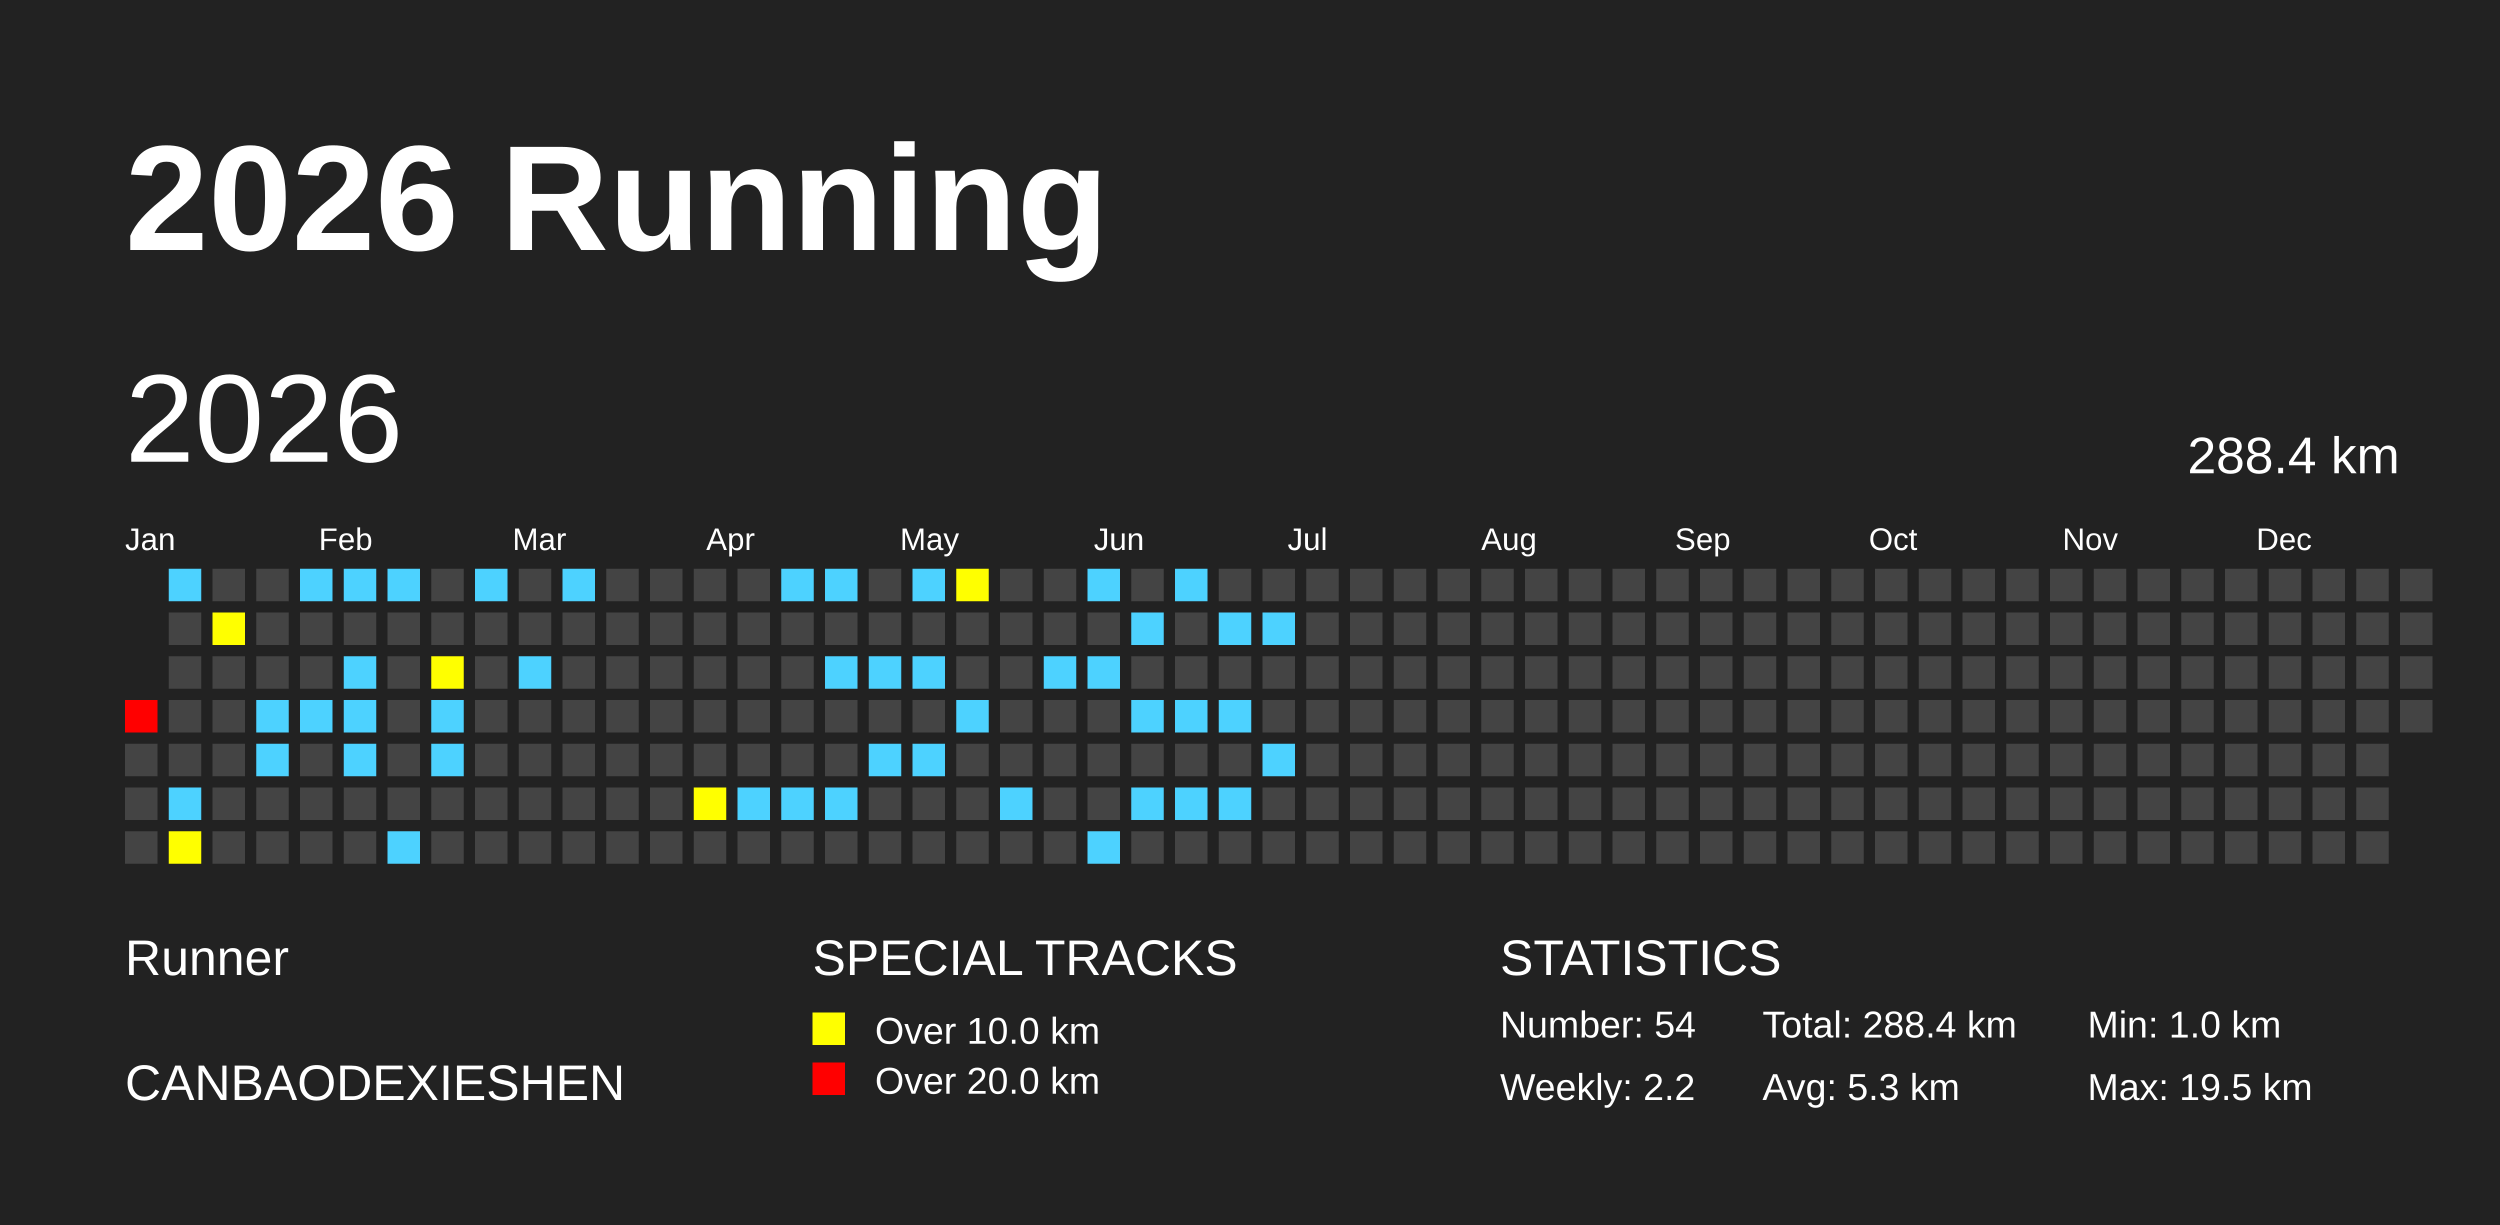
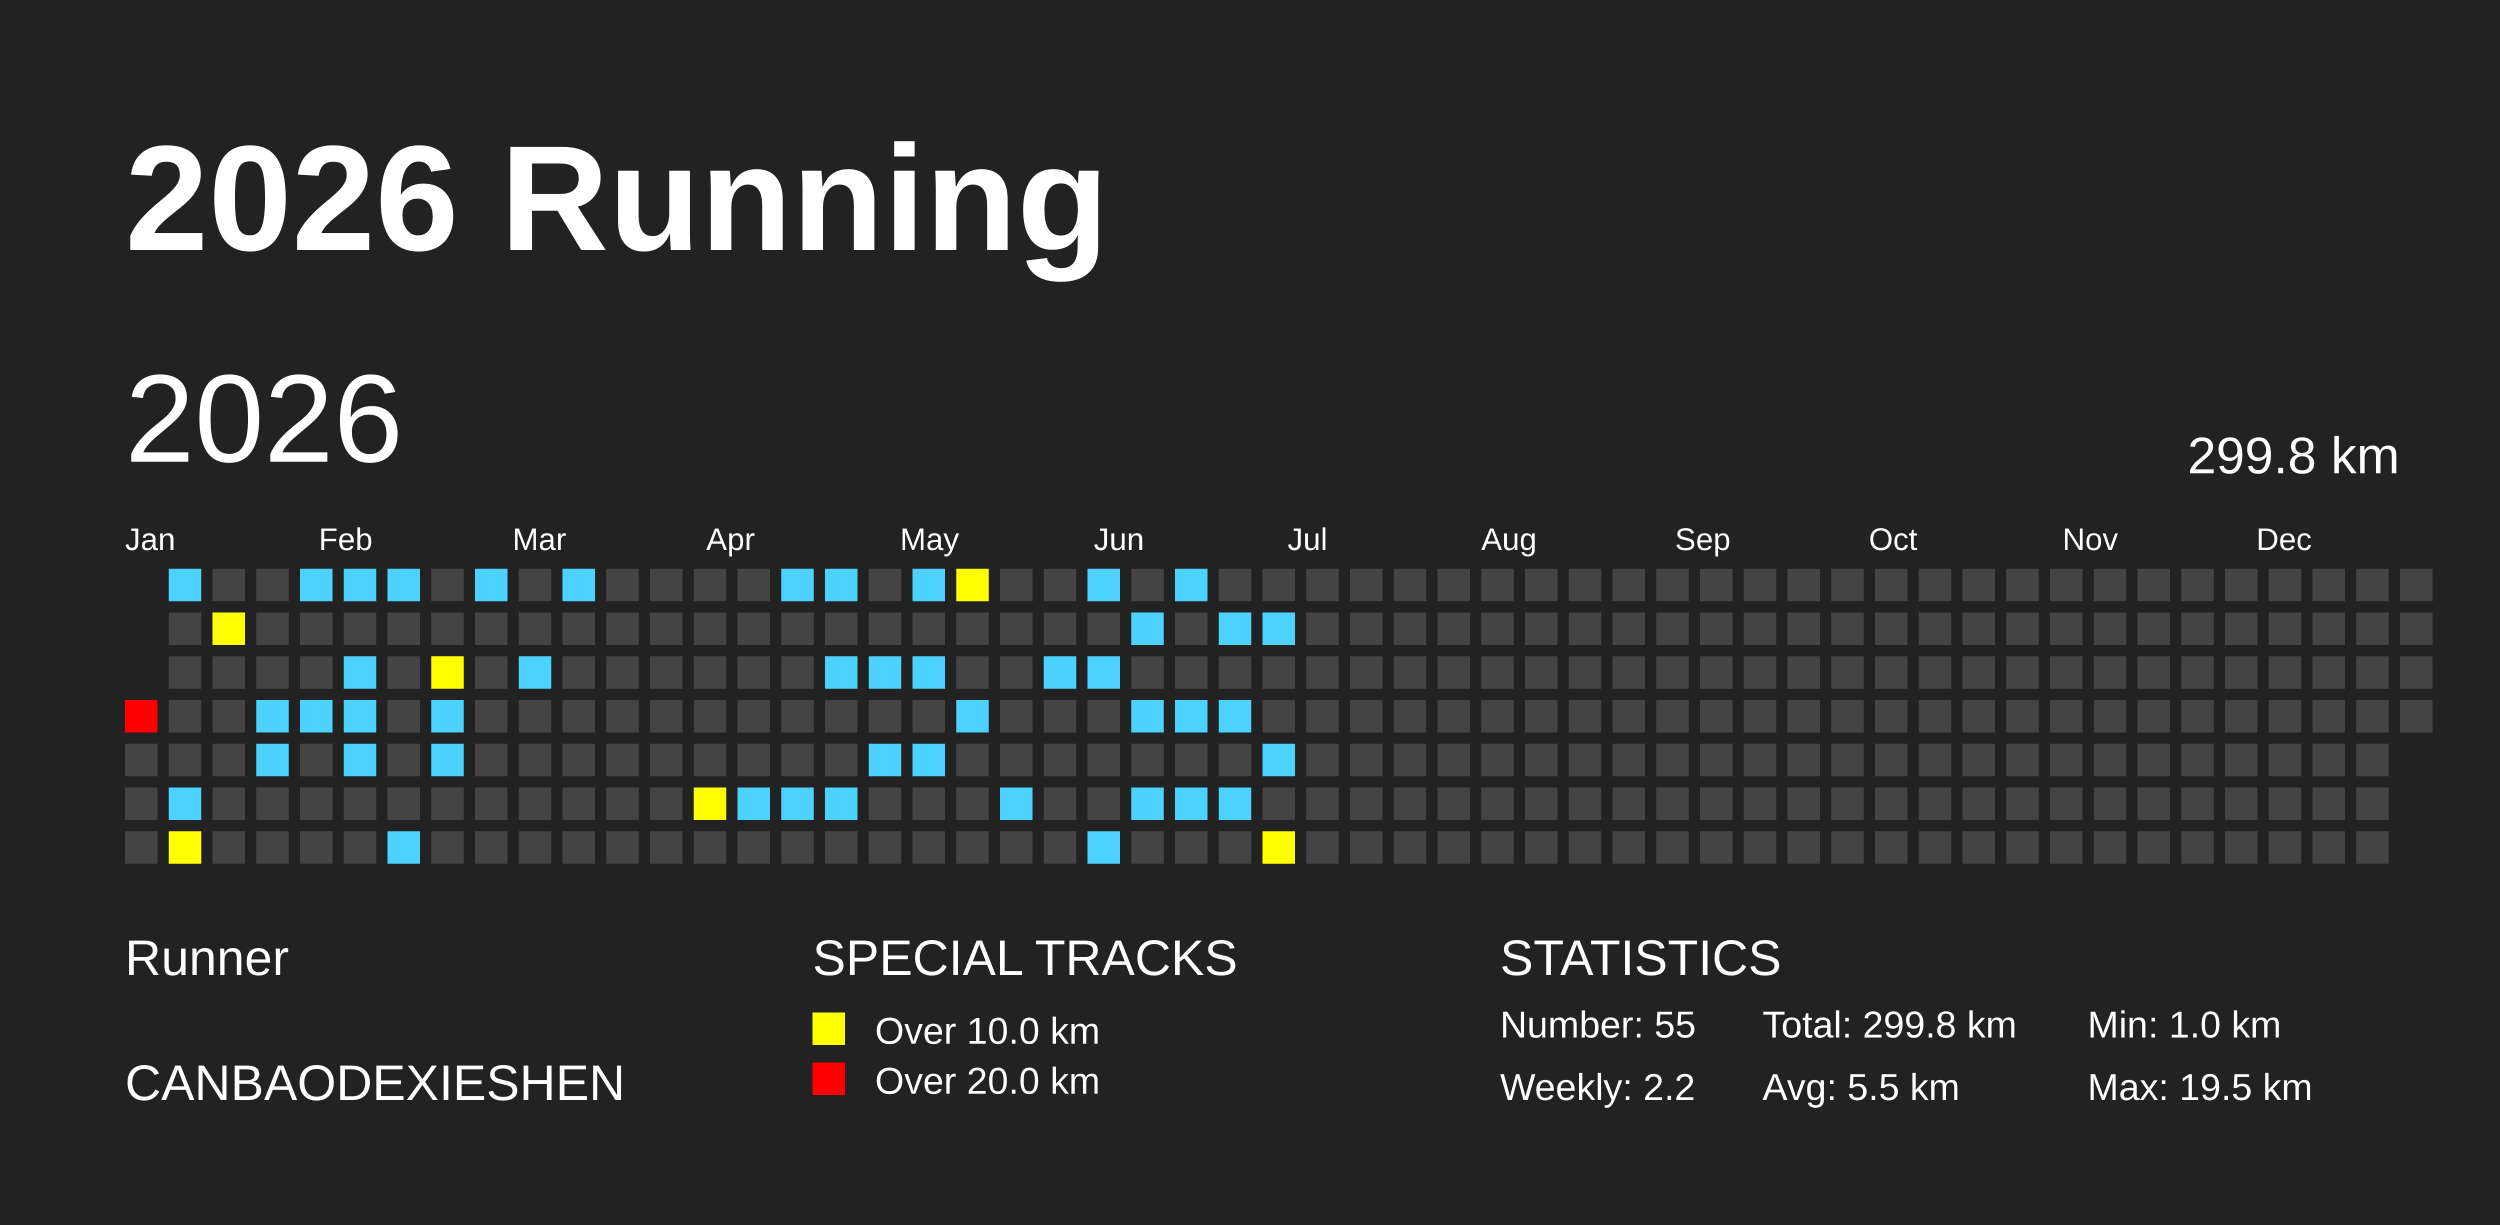
<svg xmlns="http://www.w3.org/2000/svg" baseProfile="full" height="98mm" version="1.1" viewBox="0,0,200,98" width="200mm">
  <defs>
    <pattern height="2" id="indoor-stripe" patternUnits="userSpaceOnUse" width="2">
      <line stroke="white" stroke-opacity="0.45" stroke-width="0.5" x1="0" x2="2" y1="2" y2="0" />
    </pattern>
  </defs>
  <rect fill="#222222" height="98" width="200" x="0" y="0" />
  <text fill="#FFFFFF" style="font-size:12px; font-family:Arial; font-weight:bold;" x="10" y="20">2026 Running</text>
  <text fill="#FFFFFF" style="font-size:4px; font-family:Arial" x="10" y="78">Runner</text>
  <text fill="#FFFFFF" style="font-size:4px; font-family:Arial" x="10" y="88">CANBAODEXIESHEN</text>
  <text fill="#FFFFFF" style="font-size:4px; font-family:Arial" x="65" y="78">SPECIAL TRACKS</text>
  <rect fill="yellow" height="2.6" width="2.6" x="65" y="81" />
  <text fill="#FFFFFF" style="font-size:3px; font-family:Arial" x="70" y="83.5">Over 10.0 km</text>
  <rect fill="red" height="2.6" width="2.6" x="65" y="85" />
  <text fill="#FFFFFF" style="font-size:3px; font-family:Arial" x="70" y="87.5">Over 20.0 km</text>
  <text fill="#FFFFFF" style="font-size:4px; font-family:Arial" x="120" y="78">STATISTICS</text>
-   <text fill="#FFFFFF" style="font-size:3px; font-family:Arial" x="120" y="83">Number: 54</text>
+   <text fill="#FFFFFF" style="font-size:3px; font-family:Arial" x="120" y="83">Number: 55</text>
  <text fill="#FFFFFF" style="font-size:3px; font-family:Arial" x="120" y="88">Weekly: 2.2</text>
-   <text fill="#FFFFFF" style="font-size:3px; font-family:Arial" x="141" y="83">Total: 288.4 km</text>
-   <text fill="#FFFFFF" style="font-size:3px; font-family:Arial" x="141" y="88">Avg: 5.3 km</text>
+   <text fill="#FFFFFF" style="font-size:3px; font-family:Arial" x="141" y="83">Total: 299.8 km</text>
+   <text fill="#FFFFFF" style="font-size:3px; font-family:Arial" x="141" y="88">Avg: 5.5 km</text>
  <text fill="#FFFFFF" style="font-size:3px; font-family:Arial" x="167" y="83">Min: 1.0 km</text>
  <text fill="#FFFFFF" style="font-size:3px; font-family:Arial" x="167" y="88">Max: 19.5 km</text>
  <text dominant-baseline="hanging" fill="#FFFFFF" style="font-size:10.0px; font-family:Arial;" x="10" y="30">2026</text>
-   <text dominant-baseline="hanging" fill="#FFFFFF" style="font-size:4.125px; font-family:Arial;" x="175" y="35">288.4 km</text>
+   <text dominant-baseline="hanging" fill="#FFFFFF" style="font-size:4.125px; font-family:Arial;" x="175" y="35">299.8 km</text>
  <text fill="#FFFFFF" style="font-size:2.5px; font-family:Arial" x="10.0" y="44">Jan</text>
  <text fill="#FFFFFF" style="font-size:2.5px; font-family:Arial" x="25.5" y="44">Feb</text>
  <text fill="#FFFFFF" style="font-size:2.5px; font-family:Arial" x="41.0" y="44">Mar</text>
  <text fill="#FFFFFF" style="font-size:2.5px; font-family:Arial" x="56.5" y="44">Apr</text>
  <text fill="#FFFFFF" style="font-size:2.5px; font-family:Arial" x="72.0" y="44">May</text>
  <text fill="#FFFFFF" style="font-size:2.5px; font-family:Arial" x="87.5" y="44">Jun</text>
  <text fill="#FFFFFF" style="font-size:2.5px; font-family:Arial" x="103.0" y="44">Jul</text>
  <text fill="#FFFFFF" style="font-size:2.5px; font-family:Arial" x="118.5" y="44">Aug</text>
  <text fill="#FFFFFF" style="font-size:2.5px; font-family:Arial" x="134.0" y="44">Sep</text>
  <text fill="#FFFFFF" style="font-size:2.5px; font-family:Arial" x="149.5" y="44">Oct</text>
  <text fill="#FFFFFF" style="font-size:2.5px; font-family:Arial" x="165.0" y="44">Nov</text>
  <text fill="#FFFFFF" style="font-size:2.5px; font-family:Arial" x="180.5" y="44">Dec</text>
  <rect fill="red" height="2.6" width="2.6" x="10.0" y="56.0" />
  <rect fill="#444444" height="2.6" width="2.6" x="10.0" y="59.5" />
  <rect fill="#444444" height="2.6" width="2.6" x="10.0" y="63.0" />
  <rect fill="#444444" height="2.6" width="2.6" x="10.0" y="66.5" />
  <rect fill="#4DD2FF" height="2.6" width="2.6" x="13.5" y="45.5" />
  <rect fill="#444444" height="2.6" width="2.6" x="13.5" y="49.0" />
  <rect fill="#444444" height="2.6" width="2.6" x="13.5" y="52.5" />
  <rect fill="#444444" height="2.6" width="2.6" x="13.5" y="56.0" />
  <rect fill="#444444" height="2.6" width="2.6" x="13.5" y="59.5" />
  <rect fill="#4DD2FF" height="2.6" width="2.6" x="13.5" y="63.0" />
  <rect fill="yellow" height="2.6" width="2.6" x="13.5" y="66.5" />
  <rect fill="#444444" height="2.6" width="2.6" x="17.0" y="45.5" />
  <rect fill="yellow" height="2.6" width="2.6" x="17.0" y="49.0" />
  <rect fill="#444444" height="2.6" width="2.6" x="17.0" y="52.5" />
  <rect fill="#444444" height="2.6" width="2.6" x="17.0" y="56.0" />
  <rect fill="#444444" height="2.6" width="2.6" x="17.0" y="59.5" />
  <rect fill="#444444" height="2.6" width="2.6" x="17.0" y="63.0" />
  <rect fill="#444444" height="2.6" width="2.6" x="17.0" y="66.5" />
  <rect fill="#444444" height="2.6" width="2.6" x="20.5" y="45.5" />
  <rect fill="#444444" height="2.6" width="2.6" x="20.5" y="49.0" />
  <rect fill="#444444" height="2.6" width="2.6" x="20.5" y="52.5" />
  <rect fill="#4DD2FF" height="2.6" width="2.6" x="20.5" y="56.0" />
  <rect fill="#4DD2FF" height="2.6" width="2.6" x="20.5" y="59.5" />
  <rect fill="#444444" height="2.6" width="2.6" x="20.5" y="63.0" />
  <rect fill="#444444" height="2.6" width="2.6" x="20.5" y="66.5" />
  <rect fill="#4DD2FF" height="2.6" width="2.6" x="24.0" y="45.5" />
  <rect fill="#444444" height="2.6" width="2.6" x="24.0" y="49.0" />
  <rect fill="#444444" height="2.6" width="2.6" x="24.0" y="52.5" />
  <rect fill="#4DD2FF" height="2.6" width="2.6" x="24.0" y="56.0" />
  <rect fill="#444444" height="2.6" width="2.6" x="24.0" y="59.5" />
  <rect fill="#444444" height="2.6" width="2.6" x="24.0" y="63.0" />
  <rect fill="#444444" height="2.6" width="2.6" x="24.0" y="66.5" />
  <rect fill="#4DD2FF" height="2.6" width="2.6" x="27.5" y="45.5" />
  <rect fill="#444444" height="2.6" width="2.6" x="27.5" y="49.0" />
  <rect fill="#4DD2FF" height="2.6" width="2.6" x="27.5" y="52.5" />
  <rect fill="#4DD2FF" height="2.6" width="2.6" x="27.5" y="56.0" />
  <rect fill="#4DD2FF" height="2.6" width="2.6" x="27.5" y="59.5" />
  <rect fill="#444444" height="2.6" width="2.6" x="27.5" y="63.0" />
  <rect fill="#444444" height="2.6" width="2.6" x="27.5" y="66.5" />
  <rect fill="#4DD2FF" height="2.6" width="2.6" x="31.0" y="45.5" />
  <rect fill="#444444" height="2.6" width="2.6" x="31.0" y="49.0" />
  <rect fill="#444444" height="2.6" width="2.6" x="31.0" y="52.5" />
  <rect fill="#444444" height="2.6" width="2.6" x="31.0" y="56.0" />
  <rect fill="#444444" height="2.6" width="2.6" x="31.0" y="59.5" />
  <rect fill="#444444" height="2.6" width="2.6" x="31.0" y="63.0" />
  <rect fill="#4DD2FF" height="2.6" width="2.6" x="31.0" y="66.5" />
  <rect fill="#444444" height="2.6" width="2.6" x="34.5" y="45.5" />
  <rect fill="#444444" height="2.6" width="2.6" x="34.5" y="49.0" />
  <rect fill="yellow" height="2.6" width="2.6" x="34.5" y="52.5" />
  <rect fill="#4DD2FF" height="2.6" width="2.6" x="34.5" y="56.0" />
  <rect fill="#4DD2FF" height="2.6" width="2.6" x="34.5" y="59.5" />
  <rect fill="#444444" height="2.6" width="2.6" x="34.5" y="63.0" />
  <rect fill="#444444" height="2.6" width="2.6" x="34.5" y="66.5" />
  <rect fill="#4DD2FF" height="2.6" width="2.6" x="38.0" y="45.5" />
  <rect fill="#444444" height="2.6" width="2.6" x="38.0" y="49.0" />
  <rect fill="#444444" height="2.6" width="2.6" x="38.0" y="52.5" />
  <rect fill="#444444" height="2.6" width="2.6" x="38.0" y="56.0" />
  <rect fill="#444444" height="2.6" width="2.6" x="38.0" y="59.5" />
  <rect fill="#444444" height="2.6" width="2.6" x="38.0" y="63.0" />
  <rect fill="#444444" height="2.6" width="2.6" x="38.0" y="66.5" />
  <rect fill="#444444" height="2.6" width="2.6" x="41.5" y="45.5" />
  <rect fill="#444444" height="2.6" width="2.6" x="41.5" y="49.0" />
  <rect fill="#4DD2FF" height="2.6" width="2.6" x="41.5" y="52.5" />
  <rect fill="#444444" height="2.6" width="2.6" x="41.5" y="56.0" />
  <rect fill="#444444" height="2.6" width="2.6" x="41.5" y="59.5" />
  <rect fill="#444444" height="2.6" width="2.6" x="41.5" y="63.0" />
  <rect fill="#444444" height="2.6" width="2.6" x="41.5" y="66.5" />
  <rect fill="#4DD2FF" height="2.6" width="2.6" x="45.0" y="45.5" />
  <rect fill="#444444" height="2.6" width="2.6" x="45.0" y="49.0" />
  <rect fill="#444444" height="2.6" width="2.6" x="45.0" y="52.5" />
  <rect fill="#444444" height="2.6" width="2.6" x="45.0" y="56.0" />
  <rect fill="#444444" height="2.6" width="2.6" x="45.0" y="59.5" />
  <rect fill="#444444" height="2.6" width="2.6" x="45.0" y="63.0" />
  <rect fill="#444444" height="2.6" width="2.6" x="45.0" y="66.5" />
  <rect fill="#444444" height="2.6" width="2.6" x="48.5" y="45.5" />
  <rect fill="#444444" height="2.6" width="2.6" x="48.5" y="49.0" />
  <rect fill="#444444" height="2.6" width="2.6" x="48.5" y="52.5" />
  <rect fill="#444444" height="2.6" width="2.6" x="48.5" y="56.0" />
  <rect fill="#444444" height="2.6" width="2.6" x="48.5" y="59.5" />
  <rect fill="#444444" height="2.6" width="2.6" x="48.5" y="63.0" />
  <rect fill="#444444" height="2.6" width="2.6" x="48.5" y="66.5" />
  <rect fill="#444444" height="2.6" width="2.6" x="52.0" y="45.5" />
  <rect fill="#444444" height="2.6" width="2.6" x="52.0" y="49.0" />
  <rect fill="#444444" height="2.6" width="2.6" x="52.0" y="52.5" />
  <rect fill="#444444" height="2.6" width="2.6" x="52.0" y="56.0" />
  <rect fill="#444444" height="2.6" width="2.6" x="52.0" y="59.5" />
  <rect fill="#444444" height="2.6" width="2.6" x="52.0" y="63.0" />
  <rect fill="#444444" height="2.6" width="2.6" x="52.0" y="66.5" />
  <rect fill="#444444" height="2.6" width="2.6" x="55.5" y="45.5" />
  <rect fill="#444444" height="2.6" width="2.6" x="55.5" y="49.0" />
  <rect fill="#444444" height="2.6" width="2.6" x="55.5" y="52.5" />
  <rect fill="#444444" height="2.6" width="2.6" x="55.5" y="56.0" />
  <rect fill="#444444" height="2.6" width="2.6" x="55.5" y="59.5" />
  <rect fill="yellow" height="2.6" width="2.6" x="55.5" y="63.0" />
  <rect fill="#444444" height="2.6" width="2.6" x="55.5" y="66.5" />
  <rect fill="#444444" height="2.6" width="2.6" x="59.0" y="45.5" />
  <rect fill="#444444" height="2.6" width="2.6" x="59.0" y="49.0" />
  <rect fill="#444444" height="2.6" width="2.6" x="59.0" y="52.5" />
  <rect fill="#444444" height="2.6" width="2.6" x="59.0" y="56.0" />
  <rect fill="#444444" height="2.6" width="2.6" x="59.0" y="59.5" />
  <rect fill="#4DD2FF" height="2.6" width="2.6" x="59.0" y="63.0" />
  <rect fill="#444444" height="2.6" width="2.6" x="59.0" y="66.5" />
  <rect fill="#4DD2FF" height="2.6" width="2.6" x="62.5" y="45.5" />
  <rect fill="#444444" height="2.6" width="2.6" x="62.5" y="49.0" />
  <rect fill="#444444" height="2.6" width="2.6" x="62.5" y="52.5" />
  <rect fill="#444444" height="2.6" width="2.6" x="62.5" y="56.0" />
  <rect fill="#444444" height="2.6" width="2.6" x="62.5" y="59.5" />
  <rect fill="#4DD2FF" height="2.6" width="2.6" x="62.5" y="63.0" />
  <rect fill="#444444" height="2.6" width="2.6" x="62.5" y="66.5" />
  <rect fill="#4DD2FF" height="2.6" width="2.6" x="66.0" y="45.5" />
  <rect fill="#444444" height="2.6" width="2.6" x="66.0" y="49.0" />
  <rect fill="#4DD2FF" height="2.6" width="2.6" x="66.0" y="52.5" />
  <rect fill="#444444" height="2.6" width="2.6" x="66.0" y="56.0" />
  <rect fill="#444444" height="2.6" width="2.6" x="66.0" y="59.5" />
  <rect fill="#4DD2FF" height="2.6" width="2.6" x="66.0" y="63.0" />
  <rect fill="#444444" height="2.6" width="2.6" x="66.0" y="66.5" />
  <rect fill="#444444" height="2.6" width="2.6" x="69.5" y="45.5" />
  <rect fill="#444444" height="2.6" width="2.6" x="69.5" y="49.0" />
  <rect fill="#4DD2FF" height="2.6" width="2.6" x="69.5" y="52.5" />
  <rect fill="#444444" height="2.6" width="2.6" x="69.5" y="56.0" />
  <rect fill="#4DD2FF" height="2.6" width="2.6" x="69.5" y="59.5" />
  <rect fill="#444444" height="2.6" width="2.6" x="69.5" y="63.0" />
  <rect fill="#444444" height="2.6" width="2.6" x="69.5" y="66.5" />
  <rect fill="#4DD2FF" height="2.6" width="2.6" x="73.0" y="45.5" />
  <rect fill="#444444" height="2.6" width="2.6" x="73.0" y="49.0" />
  <rect fill="#4DD2FF" height="2.6" width="2.6" x="73.0" y="52.5" />
  <rect fill="#444444" height="2.6" width="2.6" x="73.0" y="56.0" />
  <rect fill="#4DD2FF" height="2.6" width="2.6" x="73.0" y="59.5" />
  <rect fill="#444444" height="2.6" width="2.6" x="73.0" y="63.0" />
  <rect fill="#444444" height="2.6" width="2.6" x="73.0" y="66.5" />
  <rect fill="yellow" height="2.6" width="2.6" x="76.5" y="45.5" />
  <rect fill="#444444" height="2.6" width="2.6" x="76.5" y="49.0" />
  <rect fill="#444444" height="2.6" width="2.6" x="76.5" y="52.5" />
  <rect fill="#4DD2FF" height="2.6" width="2.6" x="76.5" y="56.0" />
  <rect fill="#444444" height="2.6" width="2.6" x="76.5" y="59.5" />
  <rect fill="#444444" height="2.6" width="2.6" x="76.5" y="63.0" />
  <rect fill="#444444" height="2.6" width="2.6" x="76.5" y="66.5" />
  <rect fill="#444444" height="2.6" width="2.6" x="80.0" y="45.5" />
  <rect fill="#444444" height="2.6" width="2.6" x="80.0" y="49.0" />
  <rect fill="#444444" height="2.6" width="2.6" x="80.0" y="52.5" />
  <rect fill="#444444" height="2.6" width="2.6" x="80.0" y="56.0" />
  <rect fill="#444444" height="2.6" width="2.6" x="80.0" y="59.5" />
  <rect fill="#4DD2FF" height="2.6" width="2.6" x="80.0" y="63.0" />
  <rect fill="#444444" height="2.6" width="2.6" x="80.0" y="66.5" />
  <rect fill="#444444" height="2.6" width="2.6" x="83.5" y="45.5" />
  <rect fill="#444444" height="2.6" width="2.6" x="83.5" y="49.0" />
  <rect fill="#4DD2FF" height="2.6" width="2.6" x="83.5" y="52.5" />
  <rect fill="#444444" height="2.6" width="2.6" x="83.5" y="56.0" />
  <rect fill="#444444" height="2.6" width="2.6" x="83.5" y="59.5" />
  <rect fill="#444444" height="2.6" width="2.6" x="83.5" y="63.0" />
  <rect fill="#444444" height="2.6" width="2.6" x="83.5" y="66.5" />
  <rect fill="#4DD2FF" height="2.6" width="2.6" x="87.0" y="45.5" />
  <rect fill="#444444" height="2.6" width="2.6" x="87.0" y="49.0" />
  <rect fill="#4DD2FF" height="2.6" width="2.6" x="87.0" y="52.5" />
  <rect fill="#444444" height="2.6" width="2.6" x="87.0" y="56.0" />
  <rect fill="#444444" height="2.6" width="2.6" x="87.0" y="59.5" />
  <rect fill="#444444" height="2.6" width="2.6" x="87.0" y="63.0" />
  <rect fill="#4DD2FF" height="2.6" width="2.6" x="87.0" y="66.5" />
  <rect fill="#444444" height="2.6" width="2.6" x="90.5" y="45.5" />
  <rect fill="#4DD2FF" height="2.6" width="2.6" x="90.5" y="49.0" />
  <rect fill="#444444" height="2.6" width="2.6" x="90.5" y="52.5" />
  <rect fill="#4DD2FF" height="2.6" width="2.6" x="90.5" y="56.0" />
  <rect fill="#444444" height="2.6" width="2.6" x="90.5" y="59.5" />
  <rect fill="#4DD2FF" height="2.6" width="2.6" x="90.5" y="63.0" />
  <rect fill="#444444" height="2.6" width="2.6" x="90.5" y="66.5" />
  <rect fill="#4DD2FF" height="2.6" width="2.6" x="94.0" y="45.5" />
  <rect fill="#444444" height="2.6" width="2.6" x="94.0" y="49.0" />
  <rect fill="#444444" height="2.6" width="2.6" x="94.0" y="52.5" />
  <rect fill="#4DD2FF" height="2.6" width="2.6" x="94.0" y="56.0" />
  <rect fill="#444444" height="2.6" width="2.6" x="94.0" y="59.5" />
  <rect fill="#4DD2FF" height="2.6" width="2.6" x="94.0" y="63.0" />
  <rect fill="#444444" height="2.6" width="2.6" x="94.0" y="66.5" />
  <rect fill="#444444" height="2.6" width="2.6" x="97.5" y="45.5" />
  <rect fill="#4DD2FF" height="2.6" width="2.6" x="97.5" y="49.0" />
  <rect fill="#444444" height="2.6" width="2.6" x="97.5" y="52.5" />
  <rect fill="#4DD2FF" height="2.6" width="2.6" x="97.5" y="56.0" />
  <rect fill="#444444" height="2.6" width="2.6" x="97.5" y="59.5" />
  <rect fill="#4DD2FF" height="2.6" width="2.6" x="97.5" y="63.0" />
  <rect fill="#444444" height="2.6" width="2.6" x="97.5" y="66.5" />
  <rect fill="#444444" height="2.6" width="2.6" x="101.0" y="45.5" />
  <rect fill="#4DD2FF" height="2.6" width="2.6" x="101.0" y="49.0" />
  <rect fill="#444444" height="2.6" width="2.6" x="101.0" y="52.5" />
  <rect fill="#444444" height="2.6" width="2.6" x="101.0" y="56.0" />
  <rect fill="#4DD2FF" height="2.6" width="2.6" x="101.0" y="59.5" />
  <rect fill="#444444" height="2.6" width="2.6" x="101.0" y="63.0" />
-   <rect fill="#444444" height="2.6" width="2.6" x="101.0" y="66.5" />
+   <rect fill="yellow" height="2.6" width="2.6" x="101.0" y="66.5" />
  <rect fill="#444444" height="2.6" width="2.6" x="104.5" y="45.5" />
  <rect fill="#444444" height="2.6" width="2.6" x="104.5" y="49.0" />
  <rect fill="#444444" height="2.6" width="2.6" x="104.5" y="52.5" />
  <rect fill="#444444" height="2.6" width="2.6" x="104.5" y="56.0" />
  <rect fill="#444444" height="2.6" width="2.6" x="104.5" y="59.5" />
  <rect fill="#444444" height="2.6" width="2.6" x="104.5" y="63.0" />
  <rect fill="#444444" height="2.6" width="2.6" x="104.5" y="66.5" />
  <rect fill="#444444" height="2.6" width="2.6" x="108.0" y="45.5" />
  <rect fill="#444444" height="2.6" width="2.6" x="108.0" y="49.0" />
  <rect fill="#444444" height="2.6" width="2.6" x="108.0" y="52.5" />
  <rect fill="#444444" height="2.6" width="2.6" x="108.0" y="56.0" />
  <rect fill="#444444" height="2.6" width="2.6" x="108.0" y="59.5" />
  <rect fill="#444444" height="2.6" width="2.6" x="108.0" y="63.0" />
  <rect fill="#444444" height="2.6" width="2.6" x="108.0" y="66.5" />
  <rect fill="#444444" height="2.6" width="2.6" x="111.5" y="45.5" />
  <rect fill="#444444" height="2.6" width="2.6" x="111.5" y="49.0" />
  <rect fill="#444444" height="2.6" width="2.6" x="111.5" y="52.5" />
  <rect fill="#444444" height="2.6" width="2.6" x="111.5" y="56.0" />
  <rect fill="#444444" height="2.6" width="2.6" x="111.5" y="59.5" />
  <rect fill="#444444" height="2.6" width="2.6" x="111.5" y="63.0" />
  <rect fill="#444444" height="2.6" width="2.6" x="111.5" y="66.5" />
  <rect fill="#444444" height="2.6" width="2.6" x="115.0" y="45.5" />
  <rect fill="#444444" height="2.6" width="2.6" x="115.0" y="49.0" />
  <rect fill="#444444" height="2.6" width="2.6" x="115.0" y="52.5" />
  <rect fill="#444444" height="2.6" width="2.6" x="115.0" y="56.0" />
  <rect fill="#444444" height="2.6" width="2.6" x="115.0" y="59.5" />
  <rect fill="#444444" height="2.6" width="2.6" x="115.0" y="63.0" />
  <rect fill="#444444" height="2.6" width="2.6" x="115.0" y="66.5" />
  <rect fill="#444444" height="2.6" width="2.6" x="118.5" y="45.5" />
  <rect fill="#444444" height="2.6" width="2.6" x="118.5" y="49.0" />
  <rect fill="#444444" height="2.6" width="2.6" x="118.5" y="52.5" />
  <rect fill="#444444" height="2.6" width="2.6" x="118.5" y="56.0" />
  <rect fill="#444444" height="2.6" width="2.6" x="118.5" y="59.5" />
  <rect fill="#444444" height="2.6" width="2.6" x="118.5" y="63.0" />
  <rect fill="#444444" height="2.6" width="2.6" x="118.5" y="66.5" />
  <rect fill="#444444" height="2.6" width="2.6" x="122.0" y="45.5" />
  <rect fill="#444444" height="2.6" width="2.6" x="122.0" y="49.0" />
  <rect fill="#444444" height="2.6" width="2.6" x="122.0" y="52.5" />
  <rect fill="#444444" height="2.6" width="2.6" x="122.0" y="56.0" />
  <rect fill="#444444" height="2.6" width="2.6" x="122.0" y="59.5" />
  <rect fill="#444444" height="2.6" width="2.6" x="122.0" y="63.0" />
  <rect fill="#444444" height="2.6" width="2.6" x="122.0" y="66.5" />
  <rect fill="#444444" height="2.6" width="2.6" x="125.5" y="45.5" />
  <rect fill="#444444" height="2.6" width="2.6" x="125.5" y="49.0" />
  <rect fill="#444444" height="2.6" width="2.6" x="125.5" y="52.5" />
  <rect fill="#444444" height="2.6" width="2.6" x="125.5" y="56.0" />
  <rect fill="#444444" height="2.6" width="2.6" x="125.5" y="59.5" />
  <rect fill="#444444" height="2.6" width="2.6" x="125.5" y="63.0" />
  <rect fill="#444444" height="2.6" width="2.6" x="125.5" y="66.5" />
  <rect fill="#444444" height="2.6" width="2.6" x="129.0" y="45.5" />
  <rect fill="#444444" height="2.6" width="2.6" x="129.0" y="49.0" />
  <rect fill="#444444" height="2.6" width="2.6" x="129.0" y="52.5" />
  <rect fill="#444444" height="2.6" width="2.6" x="129.0" y="56.0" />
  <rect fill="#444444" height="2.6" width="2.6" x="129.0" y="59.5" />
  <rect fill="#444444" height="2.6" width="2.6" x="129.0" y="63.0" />
  <rect fill="#444444" height="2.6" width="2.6" x="129.0" y="66.5" />
  <rect fill="#444444" height="2.6" width="2.6" x="132.5" y="45.5" />
  <rect fill="#444444" height="2.6" width="2.6" x="132.5" y="49.0" />
  <rect fill="#444444" height="2.6" width="2.6" x="132.5" y="52.5" />
  <rect fill="#444444" height="2.6" width="2.6" x="132.5" y="56.0" />
  <rect fill="#444444" height="2.6" width="2.6" x="132.5" y="59.5" />
  <rect fill="#444444" height="2.6" width="2.6" x="132.5" y="63.0" />
  <rect fill="#444444" height="2.6" width="2.6" x="132.5" y="66.5" />
  <rect fill="#444444" height="2.6" width="2.6" x="136.0" y="45.5" />
  <rect fill="#444444" height="2.6" width="2.6" x="136.0" y="49.0" />
  <rect fill="#444444" height="2.6" width="2.6" x="136.0" y="52.5" />
  <rect fill="#444444" height="2.6" width="2.6" x="136.0" y="56.0" />
  <rect fill="#444444" height="2.6" width="2.6" x="136.0" y="59.5" />
  <rect fill="#444444" height="2.6" width="2.6" x="136.0" y="63.0" />
  <rect fill="#444444" height="2.6" width="2.6" x="136.0" y="66.5" />
  <rect fill="#444444" height="2.6" width="2.6" x="139.5" y="45.5" />
  <rect fill="#444444" height="2.6" width="2.6" x="139.5" y="49.0" />
  <rect fill="#444444" height="2.6" width="2.6" x="139.5" y="52.5" />
  <rect fill="#444444" height="2.6" width="2.6" x="139.5" y="56.0" />
  <rect fill="#444444" height="2.6" width="2.6" x="139.5" y="59.5" />
  <rect fill="#444444" height="2.6" width="2.6" x="139.5" y="63.0" />
  <rect fill="#444444" height="2.6" width="2.6" x="139.5" y="66.5" />
  <rect fill="#444444" height="2.6" width="2.6" x="143.0" y="45.5" />
  <rect fill="#444444" height="2.6" width="2.6" x="143.0" y="49.0" />
  <rect fill="#444444" height="2.6" width="2.6" x="143.0" y="52.5" />
  <rect fill="#444444" height="2.6" width="2.6" x="143.0" y="56.0" />
  <rect fill="#444444" height="2.6" width="2.6" x="143.0" y="59.5" />
  <rect fill="#444444" height="2.6" width="2.6" x="143.0" y="63.0" />
  <rect fill="#444444" height="2.6" width="2.6" x="143.0" y="66.5" />
  <rect fill="#444444" height="2.6" width="2.6" x="146.5" y="45.5" />
  <rect fill="#444444" height="2.6" width="2.6" x="146.5" y="49.0" />
  <rect fill="#444444" height="2.6" width="2.6" x="146.5" y="52.5" />
  <rect fill="#444444" height="2.6" width="2.6" x="146.5" y="56.0" />
  <rect fill="#444444" height="2.6" width="2.6" x="146.5" y="59.5" />
  <rect fill="#444444" height="2.6" width="2.6" x="146.5" y="63.0" />
  <rect fill="#444444" height="2.6" width="2.6" x="146.5" y="66.5" />
  <rect fill="#444444" height="2.6" width="2.6" x="150.0" y="45.5" />
  <rect fill="#444444" height="2.6" width="2.6" x="150.0" y="49.0" />
  <rect fill="#444444" height="2.6" width="2.6" x="150.0" y="52.5" />
  <rect fill="#444444" height="2.6" width="2.6" x="150.0" y="56.0" />
  <rect fill="#444444" height="2.6" width="2.6" x="150.0" y="59.5" />
  <rect fill="#444444" height="2.6" width="2.6" x="150.0" y="63.0" />
  <rect fill="#444444" height="2.6" width="2.6" x="150.0" y="66.5" />
  <rect fill="#444444" height="2.6" width="2.6" x="153.5" y="45.5" />
  <rect fill="#444444" height="2.6" width="2.6" x="153.5" y="49.0" />
  <rect fill="#444444" height="2.6" width="2.6" x="153.5" y="52.5" />
  <rect fill="#444444" height="2.6" width="2.6" x="153.5" y="56.0" />
  <rect fill="#444444" height="2.6" width="2.6" x="153.5" y="59.5" />
  <rect fill="#444444" height="2.6" width="2.6" x="153.5" y="63.0" />
  <rect fill="#444444" height="2.6" width="2.6" x="153.5" y="66.5" />
  <rect fill="#444444" height="2.6" width="2.6" x="157.0" y="45.5" />
  <rect fill="#444444" height="2.6" width="2.6" x="157.0" y="49.0" />
  <rect fill="#444444" height="2.6" width="2.6" x="157.0" y="52.5" />
  <rect fill="#444444" height="2.6" width="2.6" x="157.0" y="56.0" />
  <rect fill="#444444" height="2.6" width="2.6" x="157.0" y="59.5" />
  <rect fill="#444444" height="2.6" width="2.6" x="157.0" y="63.0" />
  <rect fill="#444444" height="2.6" width="2.6" x="157.0" y="66.5" />
  <rect fill="#444444" height="2.6" width="2.6" x="160.5" y="45.5" />
  <rect fill="#444444" height="2.6" width="2.6" x="160.5" y="49.0" />
  <rect fill="#444444" height="2.6" width="2.6" x="160.5" y="52.5" />
  <rect fill="#444444" height="2.6" width="2.6" x="160.5" y="56.0" />
  <rect fill="#444444" height="2.6" width="2.6" x="160.5" y="59.5" />
  <rect fill="#444444" height="2.6" width="2.6" x="160.5" y="63.0" />
  <rect fill="#444444" height="2.6" width="2.6" x="160.5" y="66.5" />
  <rect fill="#444444" height="2.6" width="2.6" x="164.0" y="45.5" />
  <rect fill="#444444" height="2.6" width="2.6" x="164.0" y="49.0" />
  <rect fill="#444444" height="2.6" width="2.6" x="164.0" y="52.5" />
  <rect fill="#444444" height="2.6" width="2.6" x="164.0" y="56.0" />
  <rect fill="#444444" height="2.6" width="2.6" x="164.0" y="59.5" />
  <rect fill="#444444" height="2.6" width="2.6" x="164.0" y="63.0" />
  <rect fill="#444444" height="2.6" width="2.6" x="164.0" y="66.5" />
  <rect fill="#444444" height="2.6" width="2.6" x="167.5" y="45.5" />
  <rect fill="#444444" height="2.6" width="2.6" x="167.5" y="49.0" />
  <rect fill="#444444" height="2.6" width="2.6" x="167.5" y="52.5" />
  <rect fill="#444444" height="2.6" width="2.6" x="167.5" y="56.0" />
  <rect fill="#444444" height="2.6" width="2.6" x="167.5" y="59.5" />
  <rect fill="#444444" height="2.6" width="2.6" x="167.5" y="63.0" />
  <rect fill="#444444" height="2.6" width="2.6" x="167.5" y="66.5" />
  <rect fill="#444444" height="2.6" width="2.6" x="171.0" y="45.5" />
  <rect fill="#444444" height="2.6" width="2.6" x="171.0" y="49.0" />
  <rect fill="#444444" height="2.6" width="2.6" x="171.0" y="52.5" />
  <rect fill="#444444" height="2.6" width="2.6" x="171.0" y="56.0" />
  <rect fill="#444444" height="2.6" width="2.6" x="171.0" y="59.5" />
  <rect fill="#444444" height="2.6" width="2.6" x="171.0" y="63.0" />
  <rect fill="#444444" height="2.6" width="2.6" x="171.0" y="66.5" />
  <rect fill="#444444" height="2.6" width="2.6" x="174.5" y="45.5" />
  <rect fill="#444444" height="2.6" width="2.6" x="174.5" y="49.0" />
  <rect fill="#444444" height="2.6" width="2.6" x="174.5" y="52.5" />
  <rect fill="#444444" height="2.6" width="2.6" x="174.5" y="56.0" />
  <rect fill="#444444" height="2.6" width="2.6" x="174.5" y="59.5" />
  <rect fill="#444444" height="2.6" width="2.6" x="174.5" y="63.0" />
  <rect fill="#444444" height="2.6" width="2.6" x="174.5" y="66.5" />
  <rect fill="#444444" height="2.6" width="2.6" x="178.0" y="45.5" />
  <rect fill="#444444" height="2.6" width="2.6" x="178.0" y="49.0" />
  <rect fill="#444444" height="2.6" width="2.6" x="178.0" y="52.5" />
  <rect fill="#444444" height="2.6" width="2.6" x="178.0" y="56.0" />
  <rect fill="#444444" height="2.6" width="2.6" x="178.0" y="59.5" />
  <rect fill="#444444" height="2.6" width="2.6" x="178.0" y="63.0" />
  <rect fill="#444444" height="2.6" width="2.6" x="178.0" y="66.5" />
  <rect fill="#444444" height="2.6" width="2.6" x="181.5" y="45.5" />
  <rect fill="#444444" height="2.6" width="2.6" x="181.5" y="49.0" />
  <rect fill="#444444" height="2.6" width="2.6" x="181.5" y="52.5" />
  <rect fill="#444444" height="2.6" width="2.6" x="181.5" y="56.0" />
  <rect fill="#444444" height="2.6" width="2.6" x="181.5" y="59.5" />
  <rect fill="#444444" height="2.6" width="2.6" x="181.5" y="63.0" />
  <rect fill="#444444" height="2.6" width="2.6" x="181.5" y="66.5" />
  <rect fill="#444444" height="2.6" width="2.6" x="185.0" y="45.5" />
  <rect fill="#444444" height="2.6" width="2.6" x="185.0" y="49.0" />
  <rect fill="#444444" height="2.6" width="2.6" x="185.0" y="52.5" />
  <rect fill="#444444" height="2.6" width="2.6" x="185.0" y="56.0" />
  <rect fill="#444444" height="2.6" width="2.6" x="185.0" y="59.5" />
  <rect fill="#444444" height="2.6" width="2.6" x="185.0" y="63.0" />
  <rect fill="#444444" height="2.6" width="2.6" x="185.0" y="66.5" />
  <rect fill="#444444" height="2.6" width="2.6" x="188.5" y="45.5" />
  <rect fill="#444444" height="2.6" width="2.6" x="188.5" y="49.0" />
  <rect fill="#444444" height="2.6" width="2.6" x="188.5" y="52.5" />
  <rect fill="#444444" height="2.6" width="2.6" x="188.5" y="56.0" />
  <rect fill="#444444" height="2.6" width="2.6" x="188.5" y="59.5" />
  <rect fill="#444444" height="2.6" width="2.6" x="188.5" y="63.0" />
  <rect fill="#444444" height="2.6" width="2.6" x="188.5" y="66.5" />
  <rect fill="#444444" height="2.6" width="2.6" x="192.0" y="45.5" />
  <rect fill="#444444" height="2.6" width="2.6" x="192.0" y="49.0" />
  <rect fill="#444444" height="2.6" width="2.6" x="192.0" y="52.5" />
  <rect fill="#444444" height="2.6" width="2.6" x="192.0" y="56.0" />
</svg>
